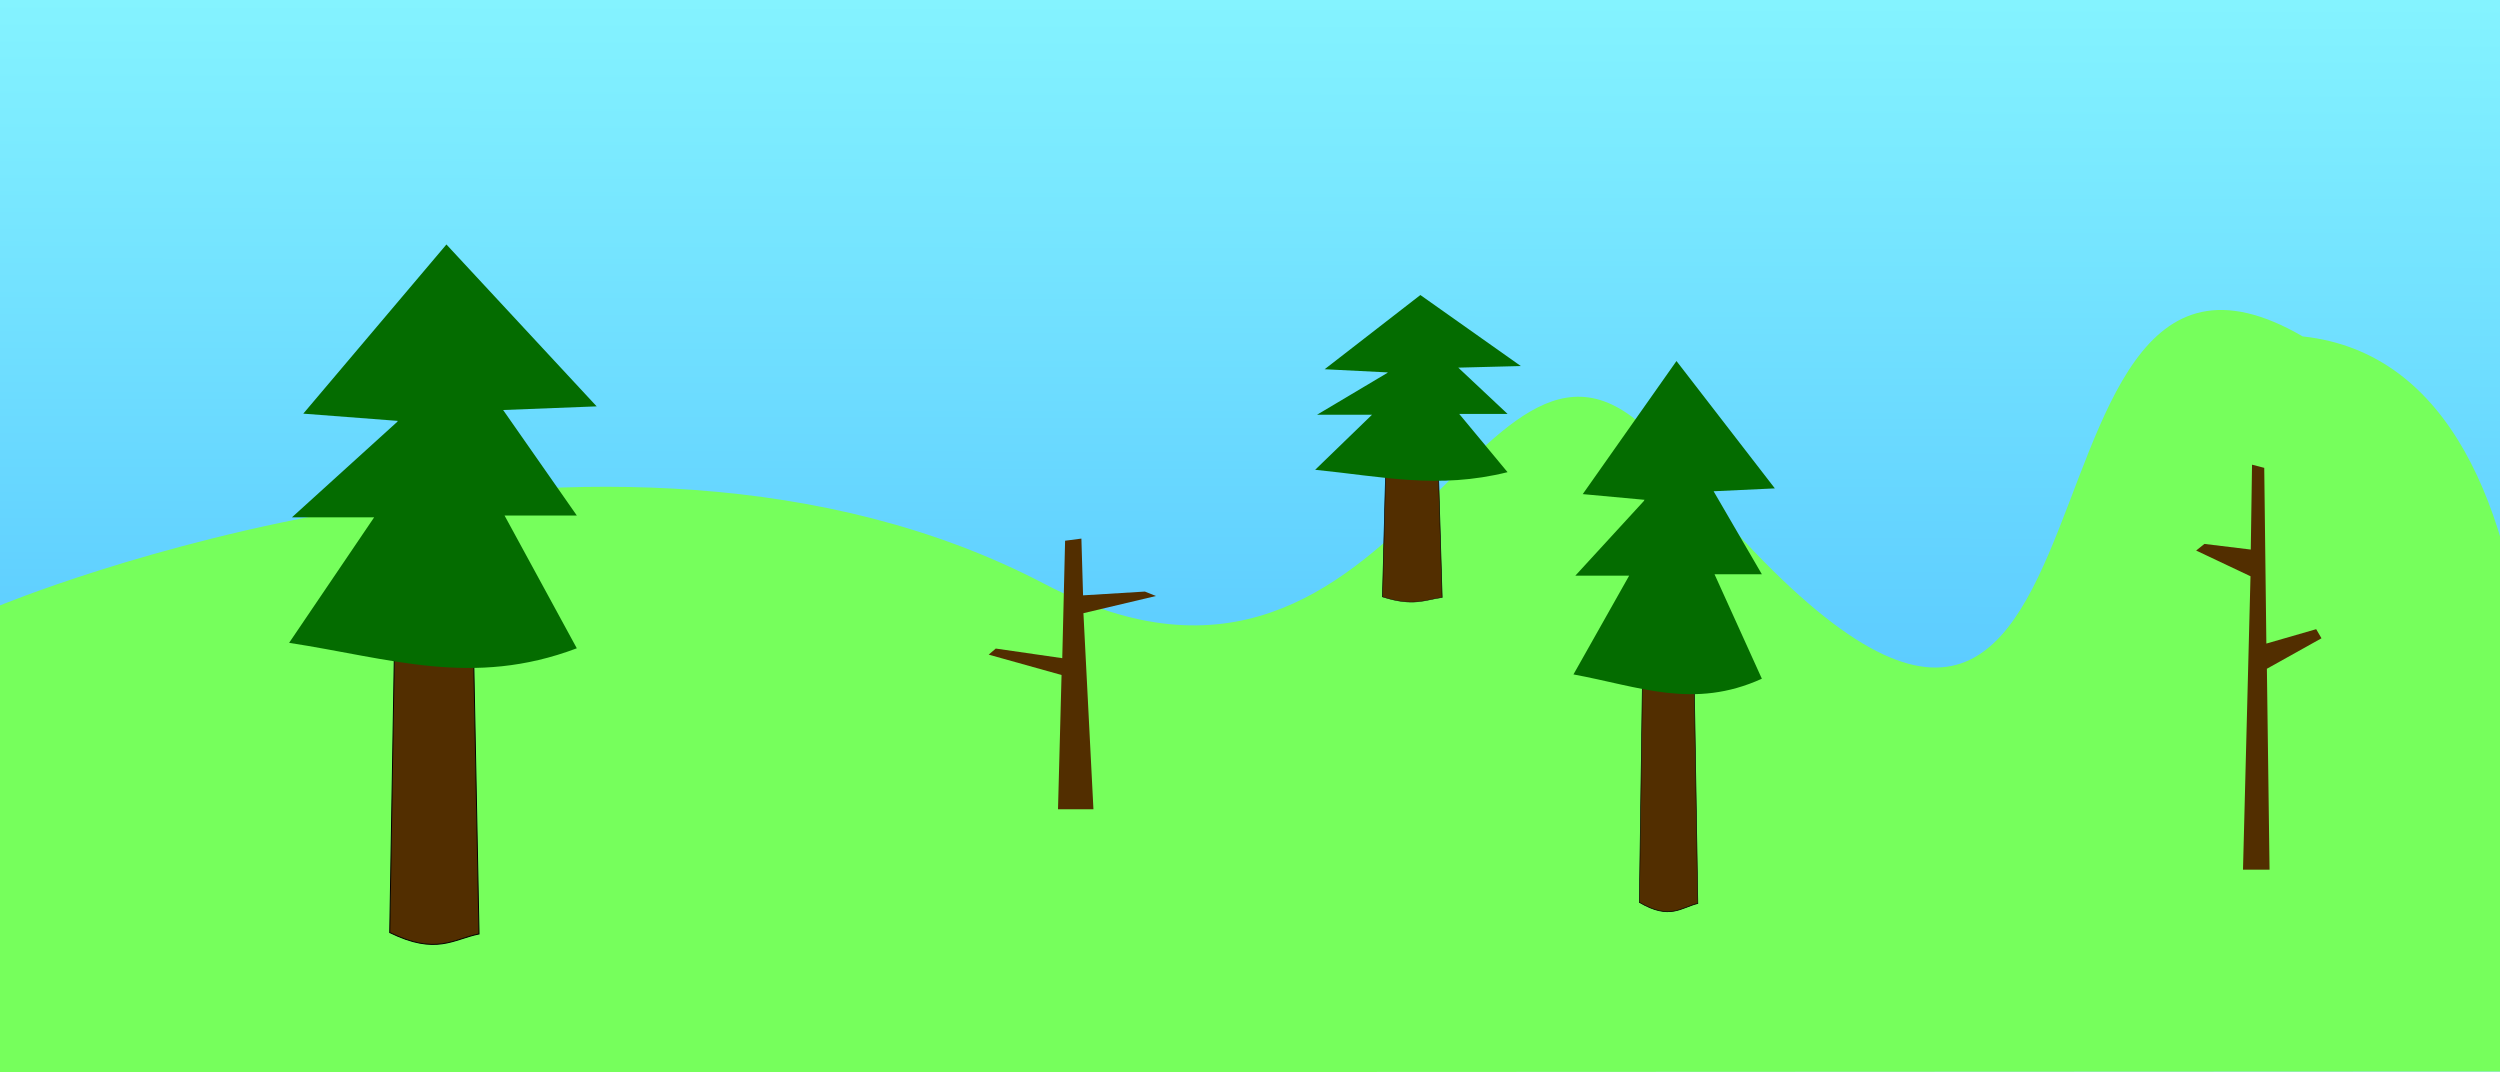
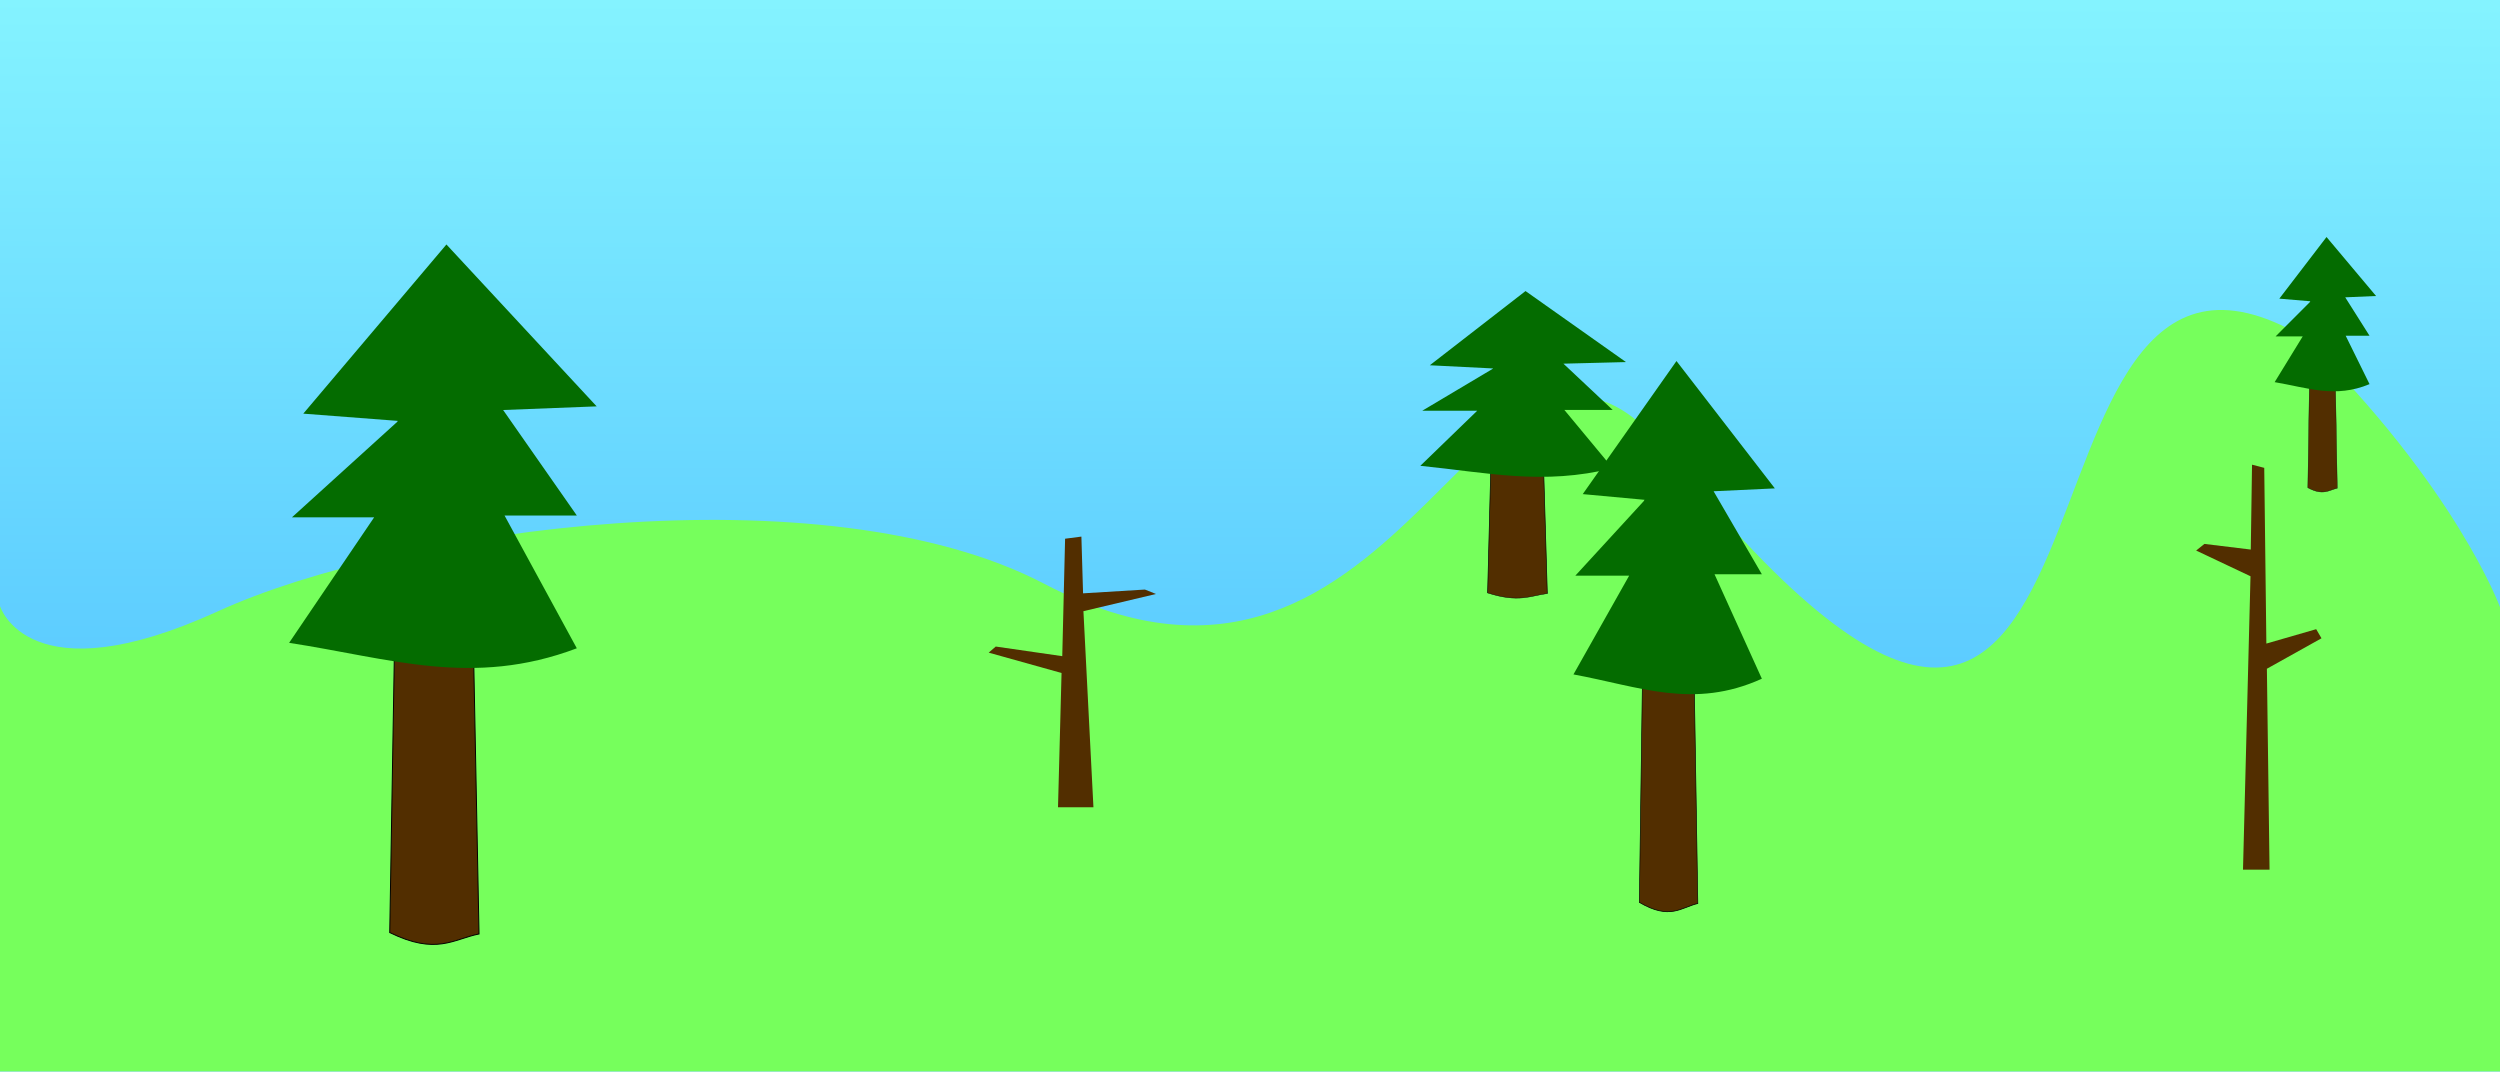
<svg xmlns="http://www.w3.org/2000/svg" xmlns:xlink="http://www.w3.org/1999/xlink" width="2520" height="1080" viewBox="0 0 666.75 285.75" version="1.1" id="svg8">
  <defs id="defs2">
    <linearGradient id="linearGradient4686">
      <stop style="stop-color:#45b5ff;stop-opacity:1" offset="0" id="stop4682" />
      <stop style="stop-color:#85f4ff;stop-opacity:1" offset="1" id="stop4684" />
    </linearGradient>
    <linearGradient xlink:href="#linearGradient4686" id="linearGradient4688" x1="303.931" y1="292.885" x2="304.687" y2="7.28" gradientUnits="userSpaceOnUse" gradientTransform="scale(1.3125,1)" />
  </defs>
  <g id="layer1" transform="translate(0,-11.24994)">
    <path style="fill:#6a09ff;fill-opacity:0;fill-rule:nonzero;stroke-width:2.857" d="m 1256.498,1077.364 52.235,-1.526 L 834.771,538.695 360.81,1.552 632.337,0.823 903.864,0.095 l 7.322,6.443 7.322,6.443 -5.422,-6.429 c -4.699,-5.571 -4.809,-6.429 -0.82,-6.429 5.73,0 954.895,1075.225 950.467,1076.701 -1.768,0.589 -7.285,-2.606 -12.26,-7.1 -7.952,-7.183 -8.261,-7.276 -2.556,-0.768 l 6.49,7.404 -51.959,1.882 c -28.577,1.035 -174.86,1.605 -325.072,1.266 -150.212,-0.339 -249.608,-1.303 -220.879,-2.143 z m 583.479,-20.966 c 0,-0.477 -4.821,-5.299 -10.714,-10.714 l -10.714,-9.846 9.846,10.714 c 9.165,9.973 11.582,12.028 11.582,9.846 z m -22.857,-25.74 c 0,-0.492 -4.179,-4.67 -9.286,-9.286 l -9.286,-8.392 8.392,9.286 c 7.822,8.656 10.18,10.599 10.18,8.392 z m -20,-22.831 c 0,-0.477 -4.821,-5.299 -10.714,-10.714 l -10.714,-9.846 9.846,10.714 c 9.165,9.973 11.582,12.028 11.582,9.846 z m -22.857,-25.74 c 0,-0.492 -4.179,-4.67 -9.286,-9.286 l -9.286,-8.392 8.392,9.286 c 7.822,8.656 10.18,10.599 10.18,8.392 z m -20,-22.831 c 0,-0.477 -4.822,-5.299 -10.714,-10.714 l -10.714,-9.846 9.846,10.714 c 9.165,9.973 11.582,12.028 11.582,9.846 z m -22.857,-25.74 c 0,-0.492 -4.179,-4.67 -9.286,-9.286 l -9.286,-8.392 8.392,9.286 c 7.822,8.656 10.18,10.599 10.18,8.392 z m -20,-22.831 c 0,-0.477 -4.821,-5.299 -10.714,-10.714 l -10.714,-9.846 9.846,10.714 c 9.165,9.973 11.582,12.028 11.582,9.846 z m -22.857,-25.74 c 0,-0.492 -4.179,-4.67 -9.286,-9.286 l -9.286,-8.392 8.392,9.286 c 7.822,8.656 10.18,10.599 10.18,8.392 z m -20,-22.831 c 0,-0.477 -4.822,-5.299 -10.714,-10.714 l -10.714,-9.846 9.846,10.714 c 9.165,9.973 11.582,12.028 11.582,9.846 z m -22.857,-25.74 c 0,-0.492 -4.178,-4.67 -9.286,-9.286 l -9.286,-8.392 8.392,9.286 c 7.822,8.656 10.18,10.599 10.18,8.392 z m -20,-22.831 c 0,-0.477 -4.821,-5.299 -10.714,-10.714 l -10.714,-9.846 9.846,10.714 c 9.165,9.973 11.582,12.028 11.582,9.846 z M 1602.835,787.801 c 0,-0.492 -4.179,-4.67 -9.286,-9.286 l -9.286,-8.392 8.392,9.286 c 7.822,8.656 10.18,10.599 10.18,8.392 z m -22.857,-25.714 c 0,-0.492 -4.178,-4.67 -9.286,-9.286 l -9.286,-8.392 8.392,9.286 c 7.822,8.656 10.18,10.599 10.18,8.392 z m -20,-22.857 c 0,-0.492 -4.178,-4.67 -9.286,-9.286 l -9.286,-8.392 8.392,9.286 c 7.822,8.656 10.18,10.599 10.18,8.392 z m -22.857,-25.714 c 0,-0.492 -4.179,-4.67 -9.286,-9.286 l -9.286,-8.392 8.392,9.286 c 7.822,8.656 10.18,10.599 10.18,8.392 z m -20,-22.857 c 0,-0.492 -4.179,-4.67 -9.286,-9.286 l -9.286,-8.392 8.392,9.286 c 7.822,8.656 10.18,10.599 10.18,8.392 z m -22.857,-25.714 c 0,-0.492 -4.179,-4.67 -9.286,-9.286 l -9.286,-8.392 8.392,9.286 c 7.822,8.656 10.18,10.599 10.18,8.392 z m -20,-22.857 c 0,-0.492 -4.179,-4.67 -9.286,-9.286 l -9.286,-8.392 8.392,9.286 c 7.822,8.656 10.18,10.599 10.18,8.392 z m -22.857,-25.714 c 0,-0.492 -4.179,-4.67 -9.286,-9.286 l -9.286,-8.392 8.392,9.286 c 7.822,8.656 10.18,10.599 10.18,8.392 z m -20,-22.857 c 0,-0.492 -4.179,-4.67 -9.286,-9.286 l -9.286,-8.392 8.392,9.286 c 7.822,8.656 10.18,10.599 10.18,8.392 z M 1408.549,567.801 c 0,-0.492 -4.179,-4.67 -9.286,-9.286 l -9.286,-8.392 8.392,9.286 c 7.822,8.656 10.18,10.599 10.18,8.392 z m -20,-22.857 c 0,-0.492 -4.179,-4.67 -9.286,-9.286 l -9.286,-8.392 8.392,9.286 c 7.822,8.656 10.18,10.599 10.18,8.392 z m -20,-22.831 c 0,-0.477 -4.822,-5.299 -10.714,-10.714 l -10.714,-9.846 9.846,10.714 c 9.165,9.973 11.582,12.028 11.582,9.846 z m -22.857,-25.74 c 0,-0.492 -4.178,-4.67 -9.286,-9.286 l -9.286,-8.392 8.392,9.286 c 7.822,8.656 10.18,10.599 10.18,8.392 z m -20,-22.831 c 0,-0.477 -4.821,-5.299 -10.714,-10.714 l -10.714,-9.846 9.846,10.714 c 9.165,9.973 11.582,12.028 11.582,9.846 z M 1302.835,447.801 c 0,-0.492 -4.179,-4.67 -9.286,-9.286 l -9.286,-8.392 8.392,9.286 c 7.822,8.656 10.18,10.599 10.18,8.392 z m -20,-22.831 c 0,-0.477 -4.821,-5.299 -10.714,-10.714 l -10.714,-9.846 9.846,10.714 c 9.165,9.973 11.582,12.028 11.582,9.846 z m -22.857,-25.74 c 0,-0.492 -4.178,-4.67 -9.286,-9.286 l -9.286,-8.392 8.392,9.286 c 7.822,8.656 10.18,10.599 10.18,8.392 z m -20,-22.857 c 0,-0.492 -4.178,-4.67 -9.286,-9.286 l -9.286,-8.392 8.392,9.286 c 7.822,8.656 10.18,10.599 10.18,8.392 z m -22.857,-25.714 c 0,-0.492 -4.179,-4.67 -9.286,-9.286 l -9.286,-8.392 8.392,9.286 c 7.822,8.656 10.18,10.599 10.18,8.392 z m -20,-22.857 c 0,-0.492 -4.179,-4.67 -9.286,-9.286 l -9.286,-8.392 8.392,9.286 c 7.822,8.656 10.18,10.599 10.18,8.392 z m -22.857,-25.714 c 0,-0.492 -4.179,-4.67 -9.286,-9.286 l -9.286,-8.392 8.392,9.286 c 7.822,8.656 10.18,10.599 10.18,8.392 z m -20,-22.831 c 0,-0.477 -4.822,-5.299 -10.714,-10.714 l -10.714,-9.846 9.846,10.714 c 9.165,9.973 11.582,12.028 11.582,9.846 z m -22.857,-25.74 c 0,-0.492 -4.179,-4.67 -9.286,-9.286 l -9.286,-8.392 8.392,9.286 c 7.822,8.656 10.18,10.599 10.18,8.392 z m -20,-22.831 c 0,-0.477 -4.821,-5.299 -10.714,-10.714 l -10.714,-9.846 9.846,10.714 c 9.165,9.973 11.582,12.028 11.582,9.846 z m -22.857,-25.74 c 0,-0.492 -4.179,-4.67 -9.286,-9.286 l -9.286,-8.392 8.392,9.286 c 7.822,8.656 10.18,10.599 10.18,8.392 z m -20,-22.831 c 0,-0.477 -4.822,-5.299 -10.714,-10.714 l -10.714,-9.846 9.846,10.714 c 9.165,9.973 11.582,12.028 11.582,9.846 z m -22.857,-25.74 c 0,-0.492 -4.178,-4.67 -9.286,-9.286 l -9.286,-8.392 8.392,9.286 c 7.822,8.656 10.18,10.599 10.18,8.392 z m -20,-22.831 c 0,-0.477 -4.821,-5.299 -10.714,-10.714 l -10.714,-9.846 9.846,10.714 c 9.165,9.973 11.582,12.028 11.582,9.846 z M 1002.835,107.801 c 0,-0.492 -4.179,-4.67 -9.286,-9.286 l -9.286,-8.392 8.392,9.286 c 7.822,8.656 10.18,10.599 10.18,8.392 z M 982.835,84.97 c 0,-0.477 -4.821,-5.299 -10.714,-10.714 l -10.714,-9.846 9.846,10.714 c 9.165,9.973 11.582,12.028 11.582,9.846 z M 959.977,59.23 c 0,-0.492 -4.179,-4.67 -9.286,-9.286 l -9.286,-8.392 8.392,9.286 c 7.822,8.656 10.18,10.599 10.18,8.392 z m -20,-22.831 c 0,-0.477 -4.821,-5.299 -10.714,-10.714 l -10.714,-9.846 9.846,10.714 c 9.165,9.973 11.582,12.028 11.582,9.846 z" id="path4610" transform="matrix(0.2645833,0,0,0.2645833,0,11.24994)" />
    <path style="fill:#6a09ff;fill-opacity:0;fill-rule:nonzero;stroke-width:2.857" d="m 1724.652,1077.402 34.674,-1.564 -462.741,-524.286 C 1042.077,263.195 828.675,21.159 822.359,13.695 l -11.485,-13.571 266.695,0.083 266.695,0.083 287.824,326.346 287.824,326.346 0.033,213.571 0.033,213.571 -115,-0.579 c -63.25,-0.319 -99.397,-1.283 -80.326,-2.143 z" id="path4612" transform="matrix(0.2645833,0,0,0.2645833,0,11.24994)" />
    <rect style="fill:url(#linearGradient4688);fill-opacity:1;fill-rule:nonzero;stroke-width:0.303" id="rect4616" width="666.75" height="285.75" x="0" y="11.25" />
-     <path style="fill:#76ff5c;fill-opacity:1;stroke:none;stroke-width:0.253px;stroke-linecap:butt;stroke-linejoin:miter;stroke-opacity:1" d="m -0.477,172.911 c 0,0 161.516,-67.494 279.064,-5.924 97.947,51.303 117.006,-96.057 166.533,-34.699 132.026,163.565 81.719,-82.093 169.009,-31.314 79.479,8.583 62.786,170.308 52.622,196.026 L 2e-6,297.319 Z" id="path4692" />
+     <path style="fill:#76ff5c;fill-opacity:1;stroke:none;stroke-width:0.253px;stroke-linecap:butt;stroke-linejoin:miter;stroke-opacity:1" d="M -2e-5,297 H 666.75 v -123.825 c 0,0 -11.768,-32.17 -52.622,-72.201 -87.29,-50.779 -36.983,194.879 -169.009,31.313 -49.526,-61.358 -68.587,86.002 -166.533,34.699 -58.774,-30.785 -172.266,-14.752 -220.415,7.277 C 7.507,197.442 -2e-5,172.91 -2e-5,172.91" id="path4692-3" />
    <g id="g4725">
      <path id="path4694" d="m 103.943,259.958 2.268,-136.449 18.899,0.756 2.646,136.071 c -6.818,1.367 -11.386,5.734 -23.812,-0.378 z" style="fill:#522e00;fill-opacity:1;stroke:#000000;stroke-width:0.265px;stroke-linecap:butt;stroke-linejoin:miter;stroke-opacity:1" />
      <path id="path4696" d="m 77.107,182.694 c 26.863,4.117 48.916,11.971 76.729,1.455 l -19.277,-35.414 h 19.277 l -19.655,-28.137 24.946,-0.97 -40.065,-43.176 -38.176,45.117 25.324,1.941 -28.348,25.712 h 21.923 z" style="fill:#046c00;fill-opacity:1;stroke:none;stroke-width:0.3px;stroke-linecap:butt;stroke-linejoin:miter;stroke-opacity:1" />
    </g>
-     <path style="fill:#522e00;fill-opacity:1;stroke:none;stroke-width:0.265px;stroke-linecap:butt;stroke-linejoin:miter;stroke-opacity:1" d="m 282.171,227.087 h 9.449 l -2.669,-52.302 19.348,-4.583 -2.953,-1.181 -16.493,1.006 -0.445,-15.133 -4.347,0.567 -0.756,31.325 -17.734,-2.567 -1.885,1.623 19.43,5.432 z" id="path4702" />
-     <g transform="matrix(0.6686843,0,0,0.4387023,299.1956,56.39265)" id="g4725-6">
+     <path style="fill:#522e00;fill-opacity:1;stroke:none;stroke-width:0.265px;stroke-linecap:butt;stroke-linejoin:miter;stroke-opacity:1" d="m 282.171,226.552 h 9.449 l -2.669,-52.302 19.348,-4.583 -2.953,-1.181 -16.493,1.006 -0.445,-15.133 -4.347,0.567 -0.756,31.325 -17.734,-2.567 -1.885,1.623 19.43,5.432 z" id="path4702" />
+     <g transform="matrix(0.6686843,0,0,0.4387023,327.2416,55.33432)" id="g4725-6">
      <path id="path4694-2" d="m 103.943,259.958 2.268,-136.449 18.899,0.756 2.646,136.071 c -6.818,1.367 -11.386,5.734 -23.812,-0.378 z" style="fill:#522e00;fill-opacity:1;stroke:#000000;stroke-width:0.265px;stroke-linecap:butt;stroke-linejoin:miter;stroke-opacity:1" />
      <path id="path4696-7" d="m 77.107,182.694 c 26.863,4.117 48.916,11.971 76.729,1.455 l -19.277,-35.414 h 19.277 l -19.655,-28.137 24.946,-0.97 -40.065,-43.176 -38.176,45.117 25.324,1.941 -28.348,25.712 h 21.923 z" style="fill:#046c00;fill-opacity:1;stroke:none;stroke-width:0.3px;stroke-linecap:butt;stroke-linejoin:miter;stroke-opacity:1" />
    </g>
    <g transform="matrix(0.6548594,0,0,0.7867182,369.1473,47.39051)" id="g4725-6-1">
      <path id="path4694-2-9" d="m 103.943,259.958 2.268,-136.449 18.899,0.756 2.646,136.071 c -6.818,1.367 -11.386,5.734 -23.812,-0.378 z" style="fill:#522e00;fill-opacity:1;stroke:#000000;stroke-width:0.265px;stroke-linecap:butt;stroke-linejoin:miter;stroke-opacity:1" />
      <path id="path4696-7-5" d="m 77.107,182.694 c 26.863,4.117 48.916,11.971 76.729,1.455 l -19.277,-35.414 h 19.277 l -19.655,-28.137 24.946,-0.97 -40.065,-43.176 -38.176,45.117 25.324,1.941 -28.348,25.712 h 21.923 z" style="fill:#046c00;fill-opacity:1;stroke:none;stroke-width:0.3px;stroke-linecap:butt;stroke-linejoin:miter;stroke-opacity:1" />
    </g>
    <path style="fill:#522e00;fill-opacity:1;stroke:none;stroke-width:0.28px;stroke-linecap:butt;stroke-linejoin:miter;stroke-opacity:1" d="m 605.289,243.186 h -7.081 l 2,-78.249 -14.498,-6.857 2.213,-1.767 12.359,1.505 0.334,-22.64 3.257,0.848 0.566,46.865 13.289,-3.84 1.412,2.429 -14.56,8.127 z" id="path4702-8" />
+     <path style="fill:#76ff5c;fill-opacity:1;stroke:none;stroke-width:0.253px;stroke-linecap:butt;stroke-linejoin:miter;stroke-opacity:1" d="M 666.75,297.265 H 1333.5 V 173.44 c 0,0 -11.768,-32.17 -52.622,-72.201 -87.29,-50.779 -36.983,194.879 -169.009,31.313 -49.526,-61.358 -68.587,86.002 -166.533,34.699 C 886.562,136.466 773.07,152.499 724.921,174.527 674.257,197.706 666.75,173.175 666.75,173.175" id="path4692-3-6" />
+     <path style="fill:#76ff5c;fill-opacity:1;stroke:none;stroke-width:0.253px;stroke-linecap:butt;stroke-linejoin:miter;stroke-opacity:1" d="M -666.75,296.735 H -2e-5 V 172.91 c 0,0 -11.768,-32.17 -52.622,-72.201 -87.29,-50.779 -36.983,194.879 -169.009,31.313 -49.526,-61.358 -68.587,86.002 -166.533,34.699 -58.774,-30.785 -172.266,-14.752 -220.415,7.277 -50.664,23.179 -58.171,-1.353 -58.171,-1.353" id="path4692-3-5" />
+     <g transform="matrix(0.3297944,0,0,0.3643047,581.2191,46.61191)" id="g4725-6-3">
+       <path id="path4694-2-4" d="m 103.943,259.958 2.268,-136.449 18.899,0.756 2.646,136.071 c -6.818,1.367 -11.386,5.734 -23.812,-0.378 z" style="fill:#522e00;fill-opacity:1;stroke:#000000;stroke-width:0.265px;stroke-linecap:butt;stroke-linejoin:miter;stroke-opacity:1" />
+       <path id="path4696-7-2" d="m 77.107,182.694 c 26.863,4.117 48.916,11.971 76.729,1.455 l -19.277,-35.414 h 19.277 l -19.655,-28.137 24.946,-0.97 -40.065,-43.176 -38.176,45.117 25.324,1.941 -28.348,25.712 h 21.923 z" style="fill:#046c00;fill-opacity:1;stroke:none;stroke-width:0.3px;stroke-linecap:butt;stroke-linejoin:miter;stroke-opacity:1" />
+     </g>
  </g>
</svg>
